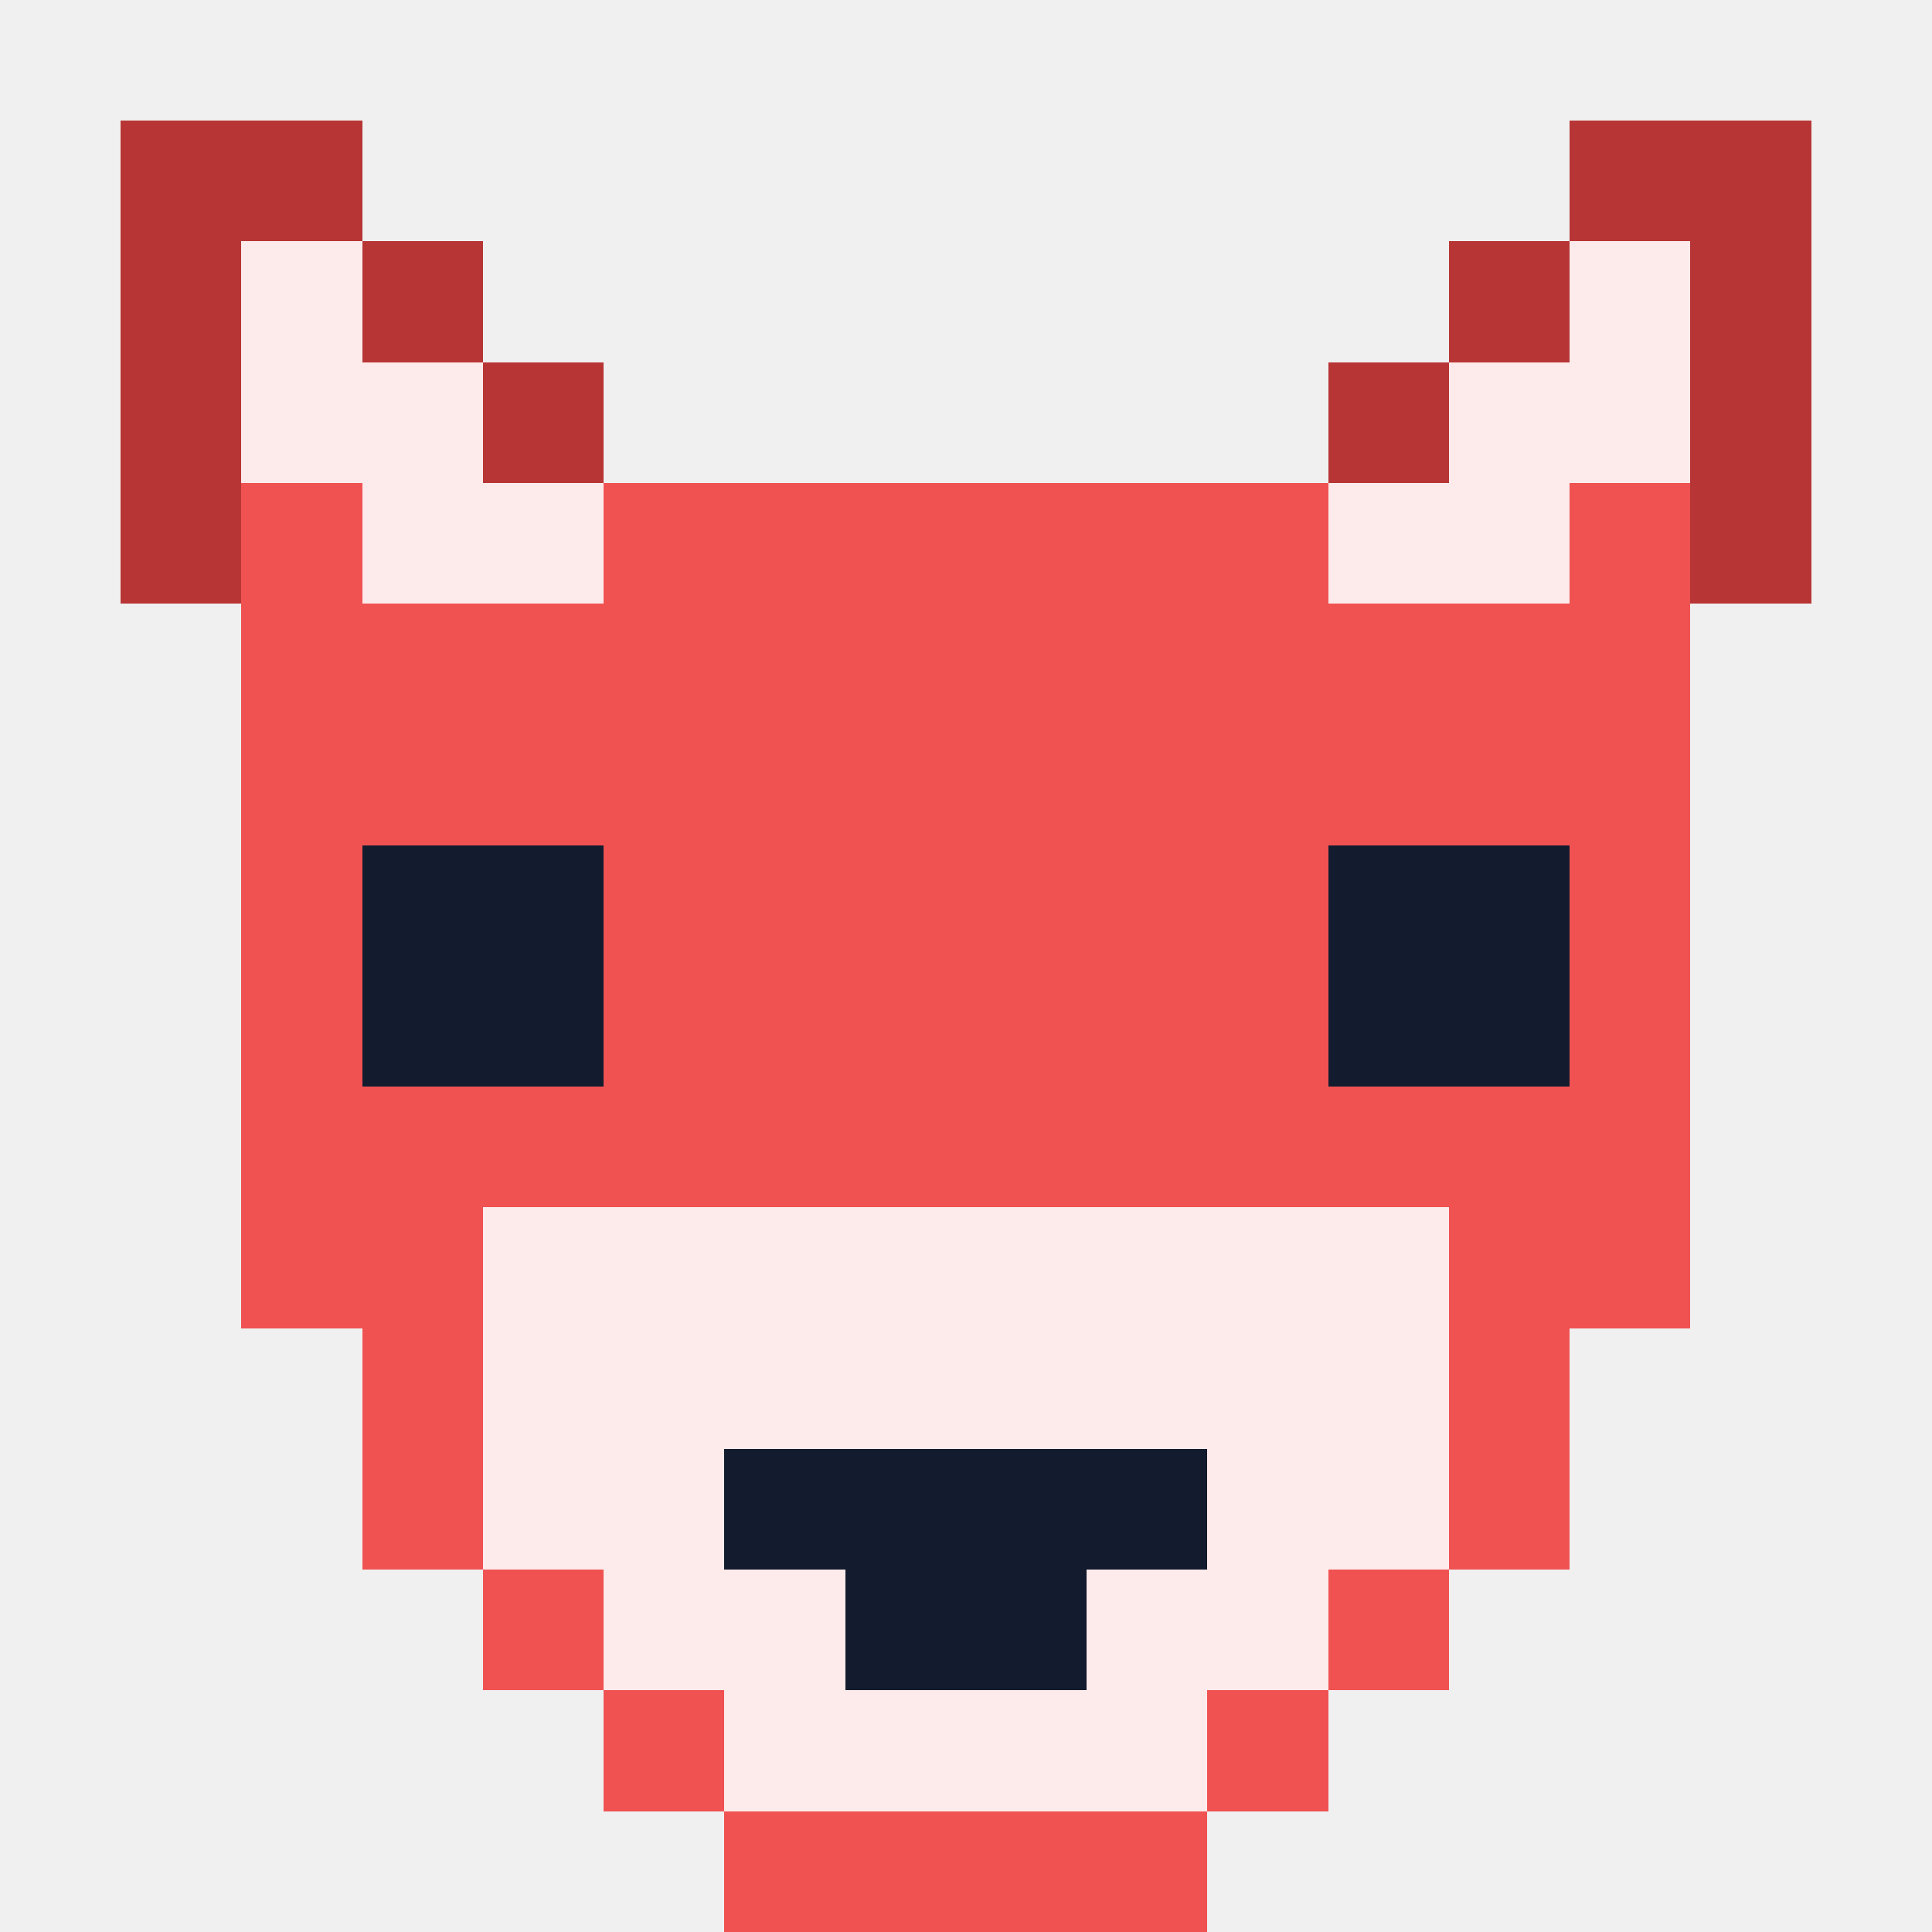
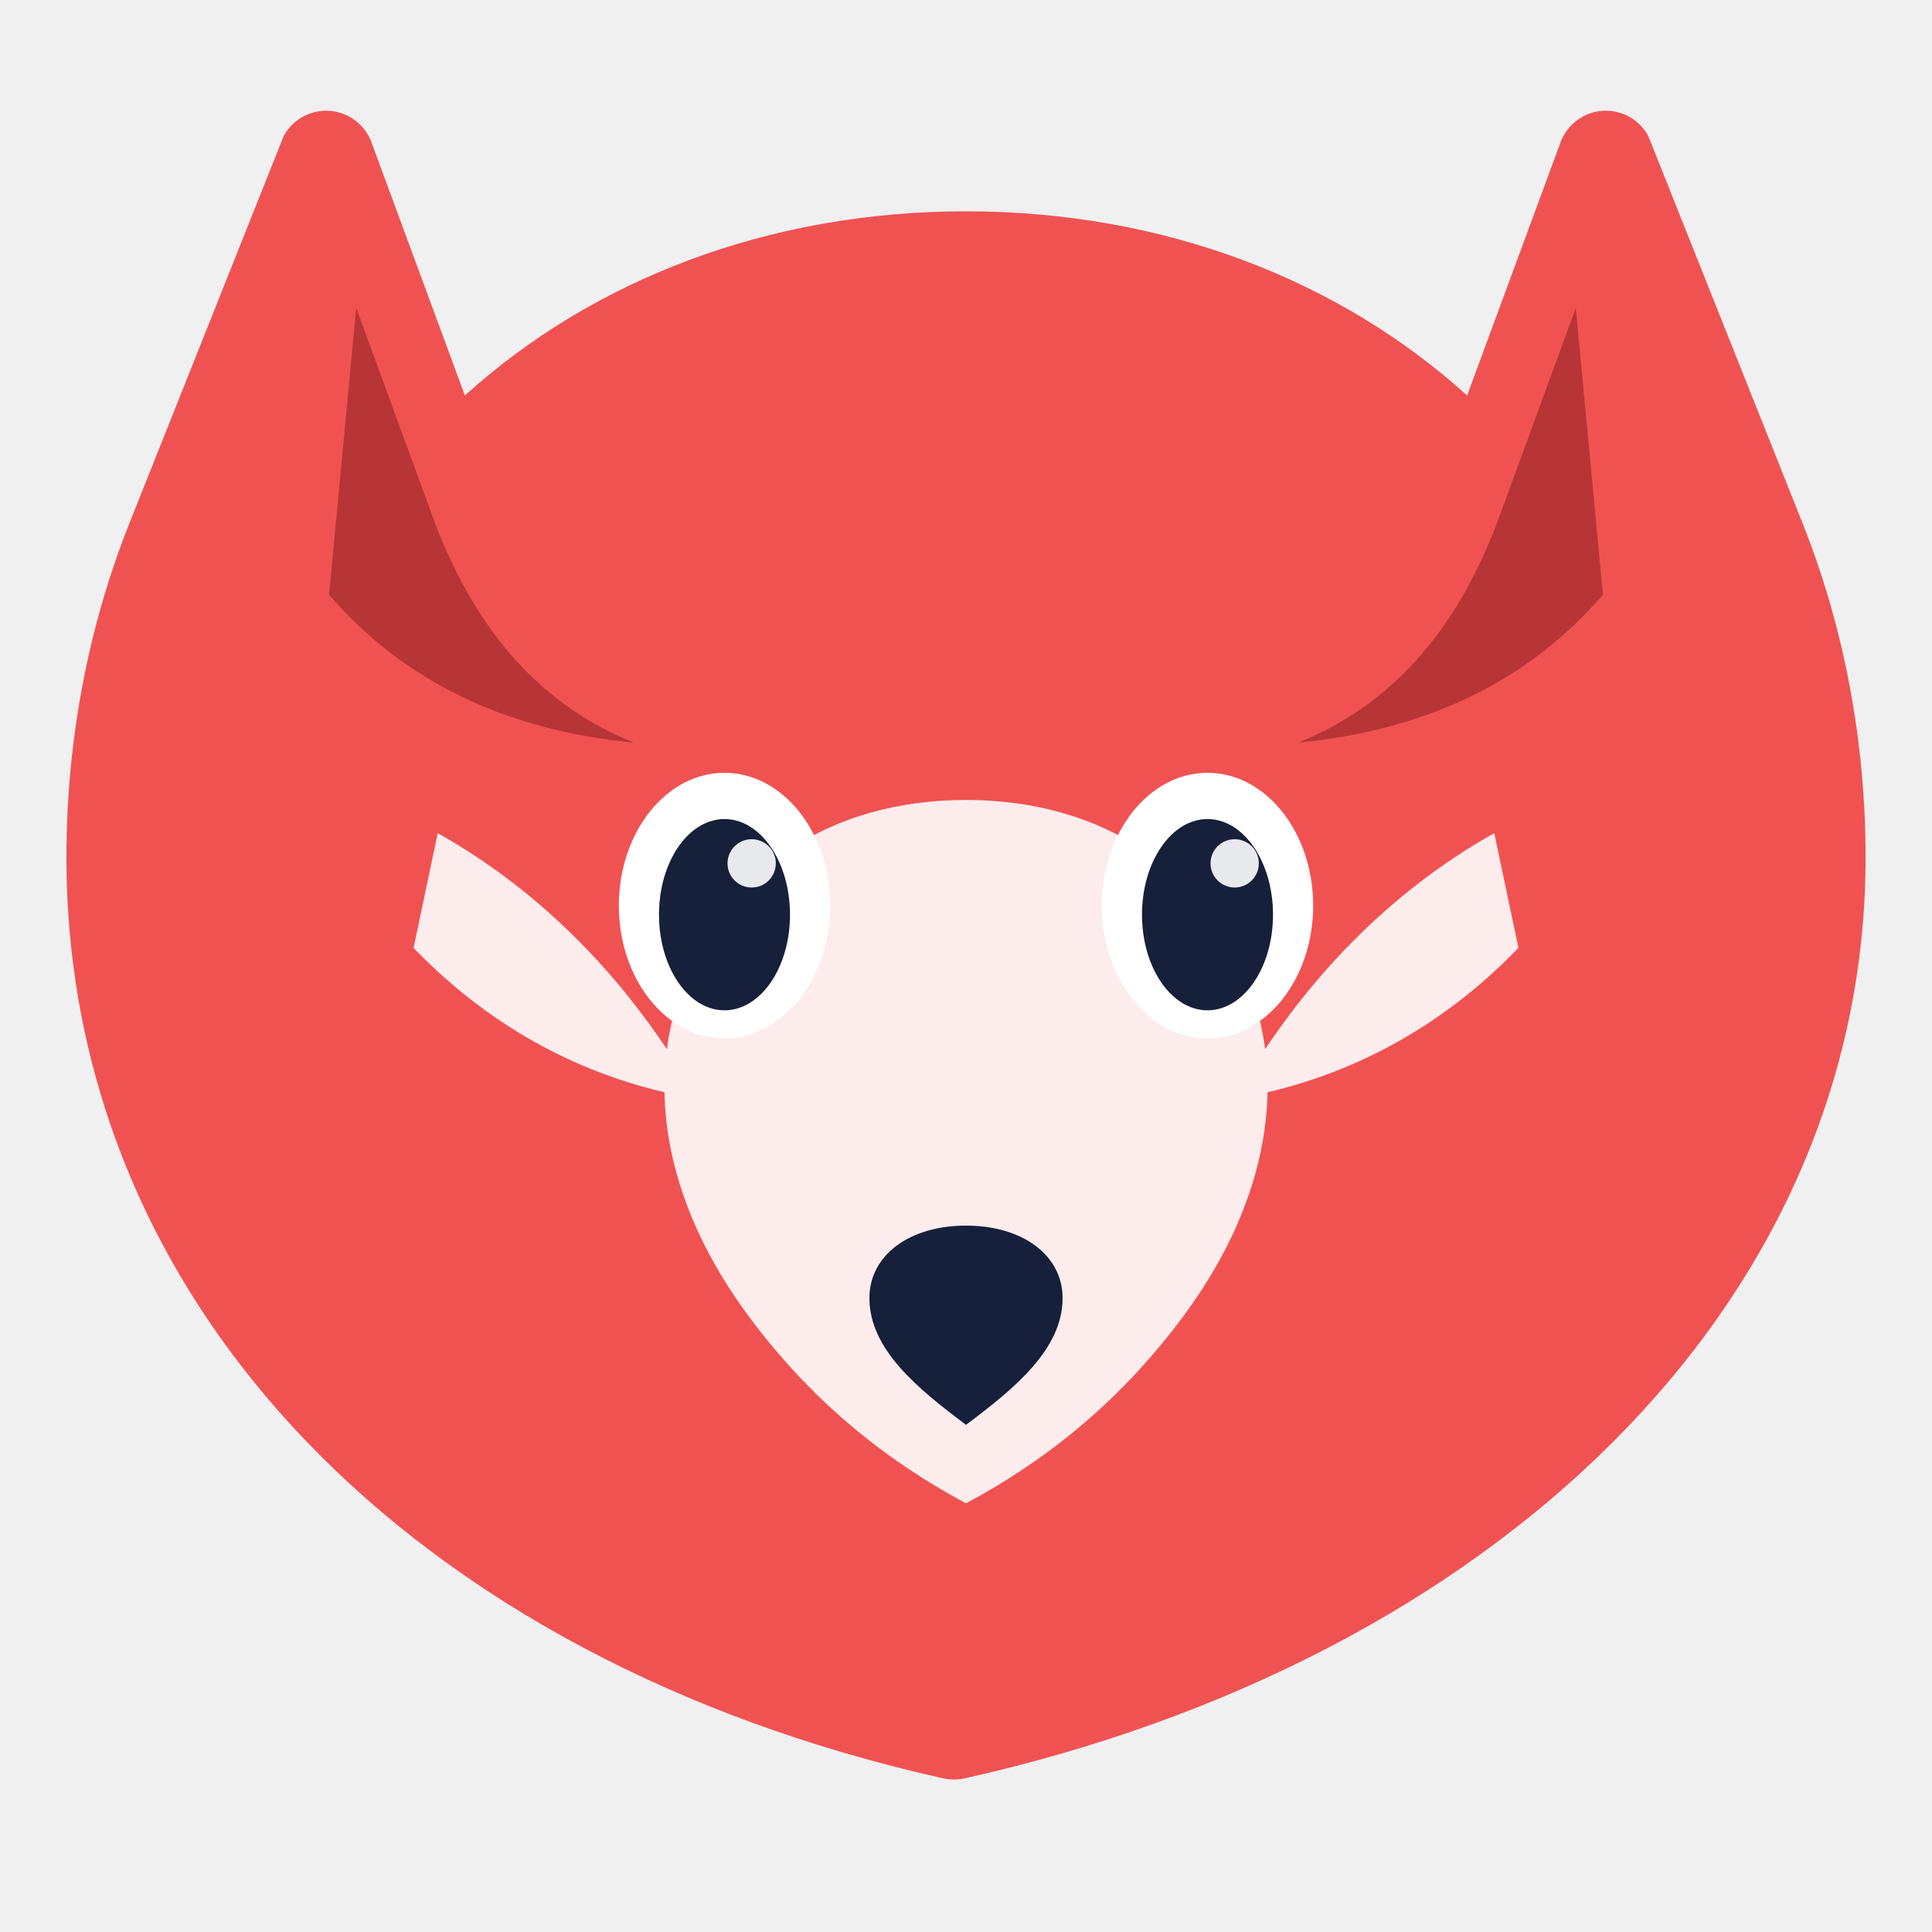
- <svg xmlns="http://www.w3.org/2000/svg" viewBox="0 0 16 16" shape-rendering="crispEdges" role="img" aria-label="Renard Foox">
-   <path fill="#b83535" d="M1 1h1v1h-1zM2 1h1v1h-1zM13 1h1v1h-1zM14 1h1v1h-1zM1 2h1v1h-1zM3 2h1v1h-1zM12 2h1v1h-1zM14 2h1v1h-1zM1 3h1v1h-1zM4 3h1v1h-1zM11 3h1v1h-1zM14 3h1v1h-1zM1 4h1v1h-1zM14 4h1v1h-1z" />
-   <path fill="#fdeaea" d="M2 2h1v1h-1zM13 2h1v1h-1zM2 3h1v1h-1zM3 3h1v1h-1zM12 3h1v1h-1zM13 3h1v1h-1zM3 4h1v1h-1zM4 4h1v1h-1zM11 4h1v1h-1zM12 4h1v1h-1zM4 10h1v1h-1zM5 10h1v1h-1zM6 10h1v1h-1zM7 10h1v1h-1zM8 10h1v1h-1zM9 10h1v1h-1zM10 10h1v1h-1zM11 10h1v1h-1zM4 11h1v1h-1zM5 11h1v1h-1zM6 11h1v1h-1zM7 11h1v1h-1zM8 11h1v1h-1zM9 11h1v1h-1zM10 11h1v1h-1zM11 11h1v1h-1zM4 12h1v1h-1zM5 12h1v1h-1zM10 12h1v1h-1zM11 12h1v1h-1zM5 13h1v1h-1zM6 13h1v1h-1zM9 13h1v1h-1zM10 13h1v1h-1zM6 14h1v1h-1zM7 14h1v1h-1zM8 14h1v1h-1zM9 14h1v1h-1z" />
-   <path fill="#f05252" d="M2 4h1v1h-1zM5 4h1v1h-1zM6 4h1v1h-1zM7 4h1v1h-1zM8 4h1v1h-1zM9 4h1v1h-1zM10 4h1v1h-1zM13 4h1v1h-1zM2 5h1v1h-1zM3 5h1v1h-1zM4 5h1v1h-1zM5 5h1v1h-1zM6 5h1v1h-1zM7 5h1v1h-1zM8 5h1v1h-1zM9 5h1v1h-1zM10 5h1v1h-1zM11 5h1v1h-1zM12 5h1v1h-1zM13 5h1v1h-1zM2 6h1v1h-1zM3 6h1v1h-1zM4 6h1v1h-1zM5 6h1v1h-1zM6 6h1v1h-1zM7 6h1v1h-1zM8 6h1v1h-1zM9 6h1v1h-1zM10 6h1v1h-1zM11 6h1v1h-1zM12 6h1v1h-1zM13 6h1v1h-1zM2 7h1v1h-1zM5 7h1v1h-1zM6 7h1v1h-1zM7 7h1v1h-1zM8 7h1v1h-1zM9 7h1v1h-1zM10 7h1v1h-1zM13 7h1v1h-1zM2 8h1v1h-1zM5 8h1v1h-1zM6 8h1v1h-1zM7 8h1v1h-1zM8 8h1v1h-1zM9 8h1v1h-1zM10 8h1v1h-1zM13 8h1v1h-1zM2 9h1v1h-1zM3 9h1v1h-1zM4 9h1v1h-1zM5 9h1v1h-1zM6 9h1v1h-1zM7 9h1v1h-1zM8 9h1v1h-1zM9 9h1v1h-1zM10 9h1v1h-1zM11 9h1v1h-1zM12 9h1v1h-1zM13 9h1v1h-1zM2 10h1v1h-1zM3 10h1v1h-1zM12 10h1v1h-1zM13 10h1v1h-1zM3 11h1v1h-1zM12 11h1v1h-1zM3 12h1v1h-1zM12 12h1v1h-1zM4 13h1v1h-1zM11 13h1v1h-1zM5 14h1v1h-1zM10 14h1v1h-1zM6 15h1v1h-1zM7 15h1v1h-1zM8 15h1v1h-1zM9 15h1v1h-1z" />
-   <path fill="#131c2e" d="M3 7h1v1h-1zM4 7h1v1h-1zM11 7h1v1h-1zM12 7h1v1h-1zM3 8h1v1h-1zM4 8h1v1h-1zM11 8h1v1h-1zM12 8h1v1h-1zM6 12h1v1h-1zM7 12h1v1h-1zM8 12h1v1h-1zM9 12h1v1h-1zM7 13h1v1h-1zM8 13h1v1h-1z" />
+ <svg xmlns="http://www.w3.org/2000/svg" viewBox="0 0 64 64" role="img" aria-label="Renard Foox">
+   <path d="M32 7c6.6 0 12.4 2.3 16.6 6.1l3.1-8.4a1.6 1.6 0 0 1 2.9-.2l5.1 12.8c1.4 3.5 2.1 7.3 2.1 11.1 0 14.9-12.4 26.6-29.8 30.5a1.7 1.7 0 0 1-.8 0C13.8 55 2.2 43.3 2.2 28.4c0-3.8.7-7.6 2.1-11.1L9.4 4.5a1.6 1.6 0 0 1 2.9.2l3.1 8.4C19.6 9.3 25.4 7 32 7z" fill="#f05252" />
+   <path d="M11.8 10.2l2.6 7.1c1.4 3.7 3.6 6.1 6.6 7.3-4.2-.4-7.6-2-10.1-4.9z" fill="#b83535" />
+   <path d="M52.2 10.2l-2.6 7.1c-1.4 3.7-3.6 6.1-6.6 7.3 4.2-.4 7.6-2 10.1-4.9z" fill="#b83535" />
+   <path d="M14.5 27.6c3.4 1.9 6.4 4.9 8.6 8.8-3.6-.6-6.8-2.3-9.4-5z" fill="#fdecec" />
+   <path d="M49.5 27.6c-3.4 1.9-6.4 4.9-8.6 8.8 3.6-.6 6.8-2.3 9.4-5z" fill="#fdecec" />
+   <path d="M32 26.5c4.6 0 8 2.4 9.4 6.2 1.3 3.5.4 7.4-2.2 10.9-2 2.7-4.4 4.7-7.2 6.2-2.8-1.5-5.2-3.5-7.2-6.2-2.6-3.5-3.5-7.4-2.2-10.9 1.4-3.8 4.8-6.2 9.4-6.2z" fill="#fdecec" />
+   <ellipse cx="24.0" cy="30.0" rx="3.5" ry="4.4" fill="#ffffff" />
+   <ellipse cx="24.0" cy="30.3" rx="2.17" ry="3.168" fill="#16203a" />
+   <circle cx="24.9" cy="28.6" r="0.8" fill="#ffffff" opacity=".9" />
+   <ellipse cx="40.0" cy="30.0" rx="3.5" ry="4.4" fill="#ffffff" />
+   <ellipse cx="40.0" cy="30.3" rx="2.17" ry="3.168" fill="#16203a" />
+   <circle cx="40.9" cy="28.6" r="0.8" fill="#ffffff" opacity=".9" />
+   <path d="M32 40.6c1.9 0 3.2 1 3.2 2.4 0 1.7-1.6 3-3.2 4.2-1.6-1.2-3.2-2.5-3.2-4.2 0-1.4 1.3-2.4 3.2-2.4z" fill="#16203a" />
</svg>
